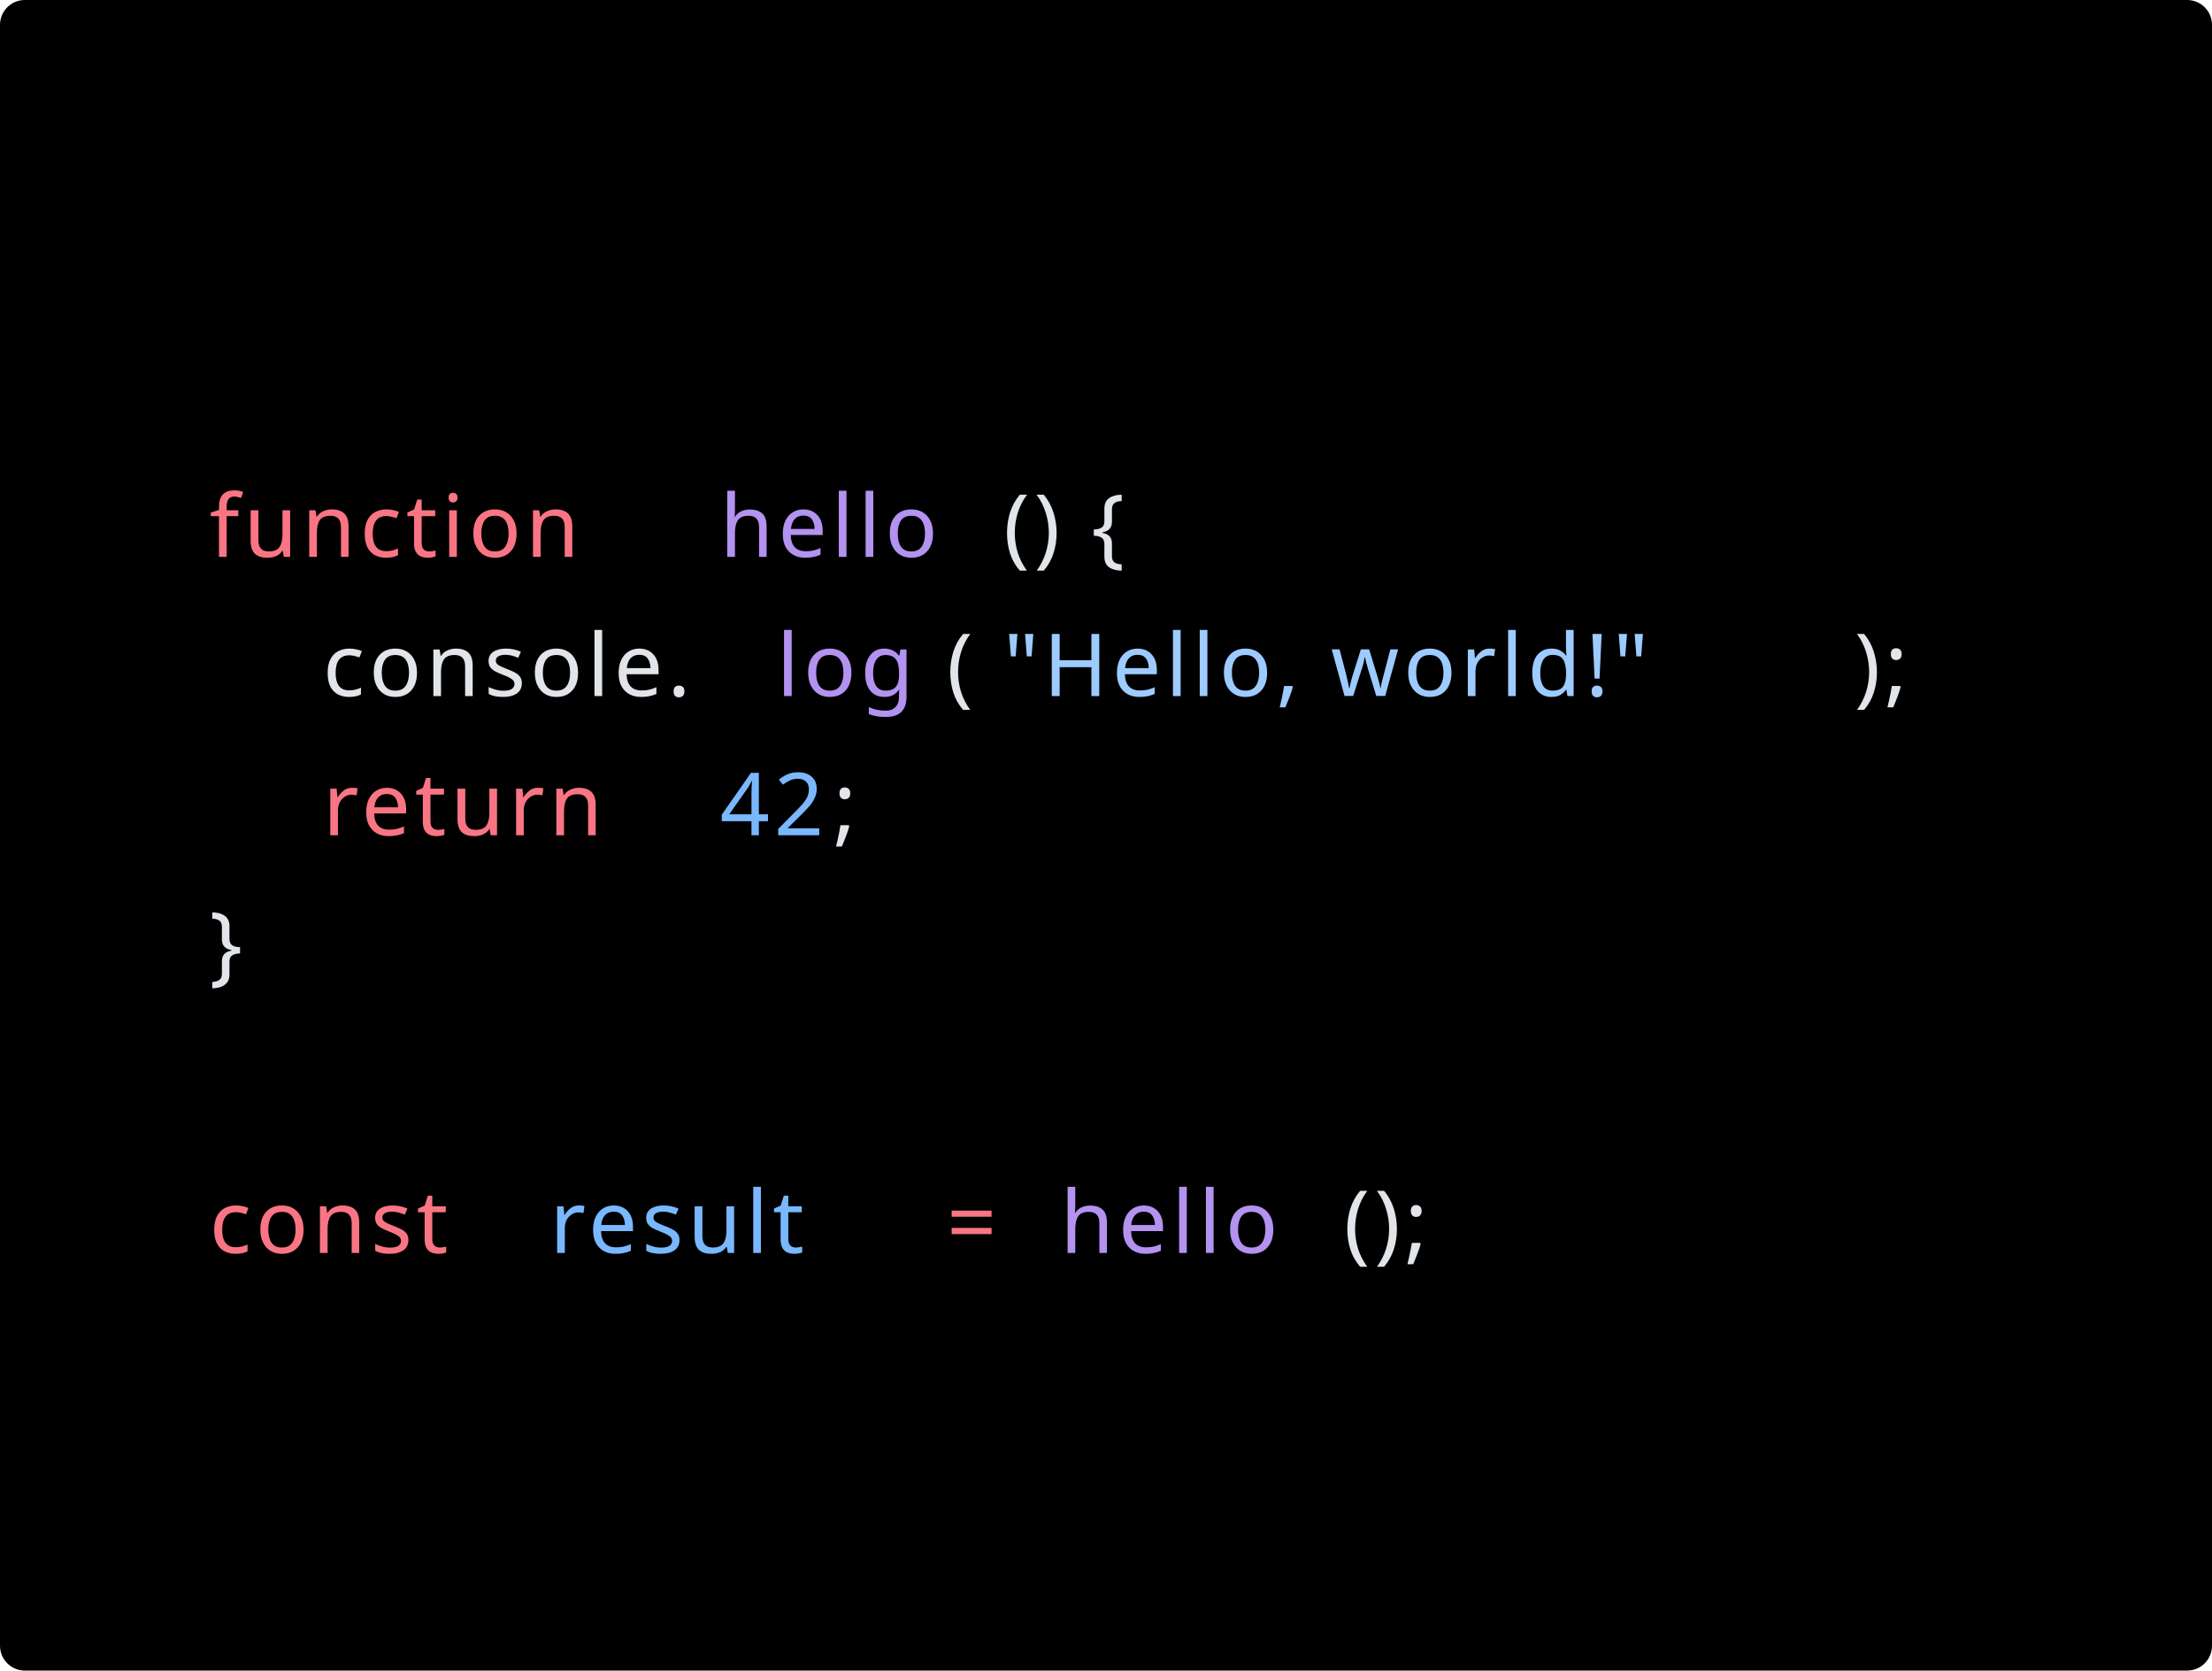
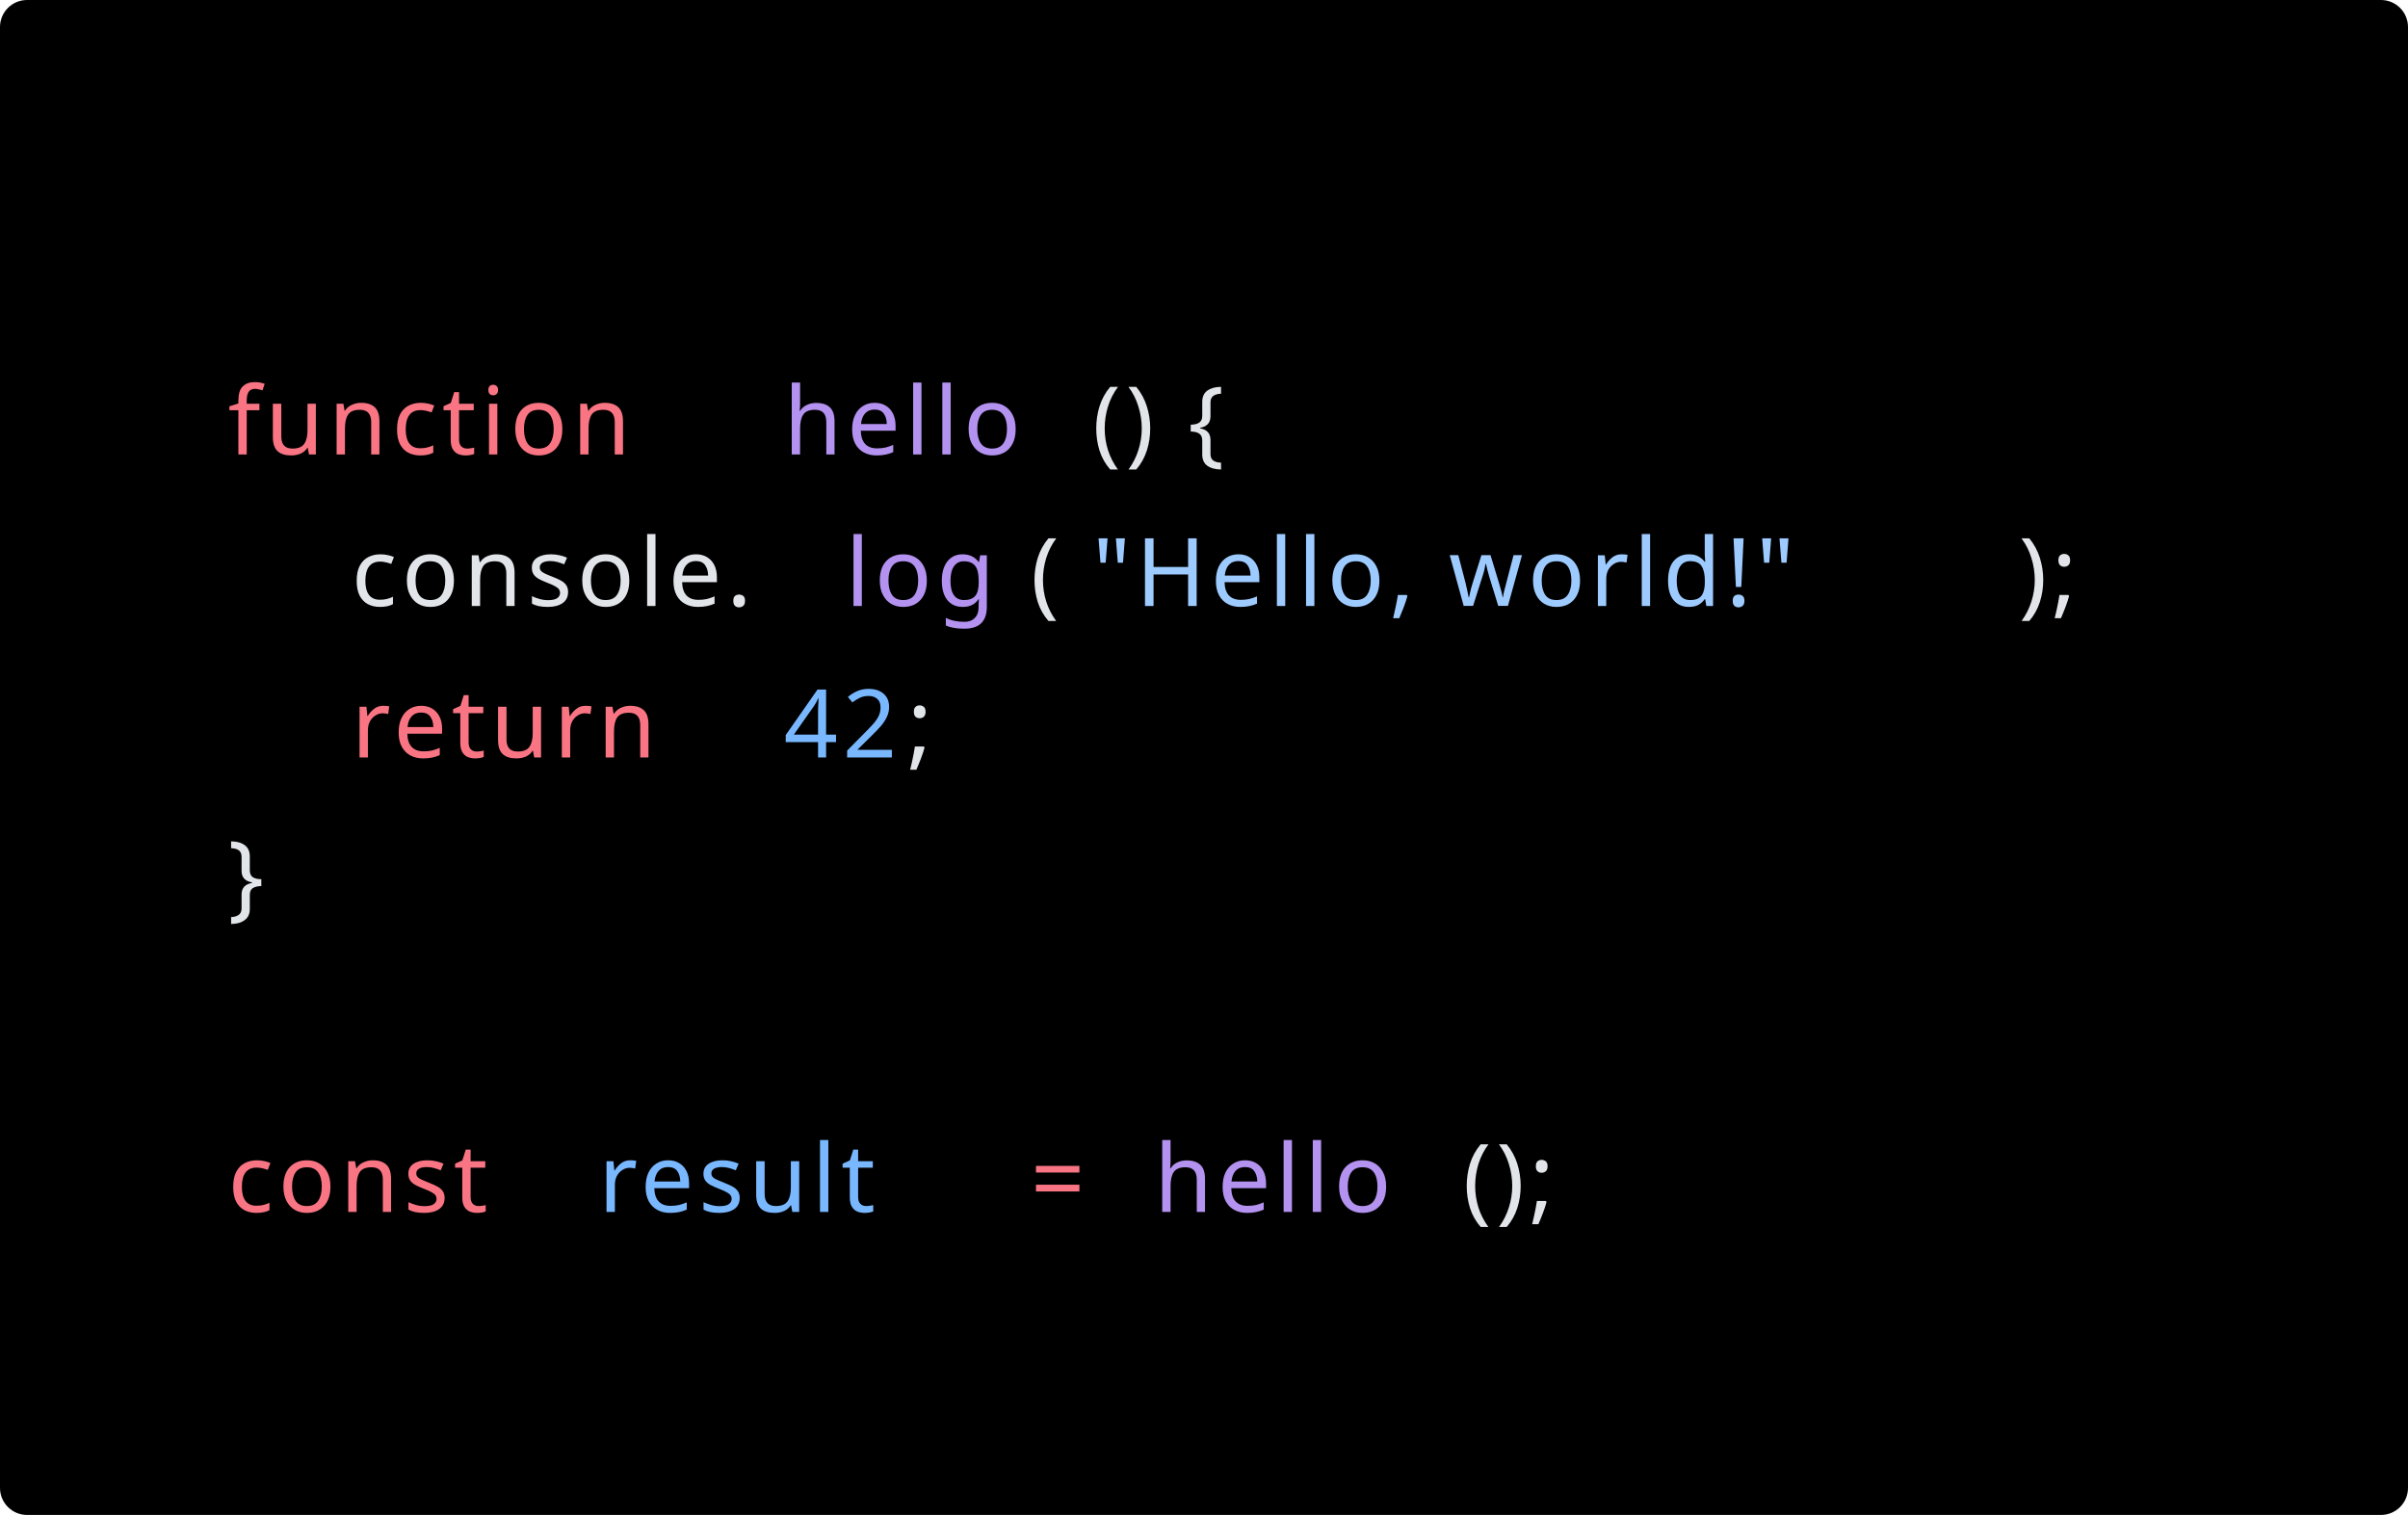
- <svg xmlns="http://www.w3.org/2000/svg" viewBox="0 0 356.02 268.8" width="356.02" height="268.8">
-   <rect id="bg" fill="#000" width="356.02" height="268.8" rx="4" />
-   <g id="tokens" transform="translate(33.71484, 44.8)">
+ <svg xmlns="http://www.w3.org/2000/svg" viewBox="0 0 356.02 224" width="356.02" height="224">
+   <rect id="bg" fill="#000" width="356.02" height="224" rx="4" />
+   <g id="tokens" transform="translate(33.71484, 22.4)">
    <text font-family="Menlo" font-size="14" y="44.8" letter-spacing="0.7px">
      <tspan x="0" fill="#F97583">function</tspan>
      <tspan x="73.03" fill="#E1E4E8"> </tspan>
      <tspan x="82.158" fill="#B392F0">hello</tspan>
      <tspan x="127.802" fill="#E1E4E8">() {</tspan>
    </text>
    <text font-family="Menlo" font-size="14" y="67.2" letter-spacing="0.7px">
      <tspan x="0" fill="#E1E4E8">  </tspan>
      <tspan x="18.257" fill="#E1E4E8">console.</tspan>
      <tspan x="91.287" fill="#B392F0">log</tspan>
      <tspan x="118.673" fill="#E1E4E8">(</tspan>
      <tspan x="127.802" fill="#9ECBFF">"Hello, world!"</tspan>
      <tspan x="264.733" fill="#E1E4E8">);</tspan>
    </text>
    <text font-family="Menlo" font-size="14" y="89.6" letter-spacing="0.7px">
      <tspan x="0" fill="#E1E4E8">  </tspan>
      <tspan x="18.257" fill="#F97583">return</tspan>
      <tspan x="73.03" fill="#E1E4E8"> </tspan>
      <tspan x="82.158" fill="#79B8FF">42</tspan>
      <tspan x="100.416" fill="#E1E4E8">;</tspan>
    </text>
    <text font-family="Menlo" font-size="14" y="112" letter-spacing="0.7px">
      <tspan x="0" fill="#E1E4E8">}</tspan>
    </text>
    <text font-family="Menlo" font-size="14" y="156.8" letter-spacing="0.7px">
      <tspan x="0" fill="#F97583">const</tspan>
      <tspan x="45.644" fill="#E1E4E8"> </tspan>
      <tspan x="54.772" fill="#79B8FF">result</tspan>
      <tspan x="109.545" fill="#E1E4E8"> </tspan>
      <tspan x="118.673" fill="#F97583">=</tspan>
      <tspan x="127.802" fill="#E1E4E8"> </tspan>
      <tspan x="136.931" fill="#B392F0">hello</tspan>
      <tspan x="182.574" fill="#E1E4E8">();</tspan>
    </text>
  </g>
</svg>
